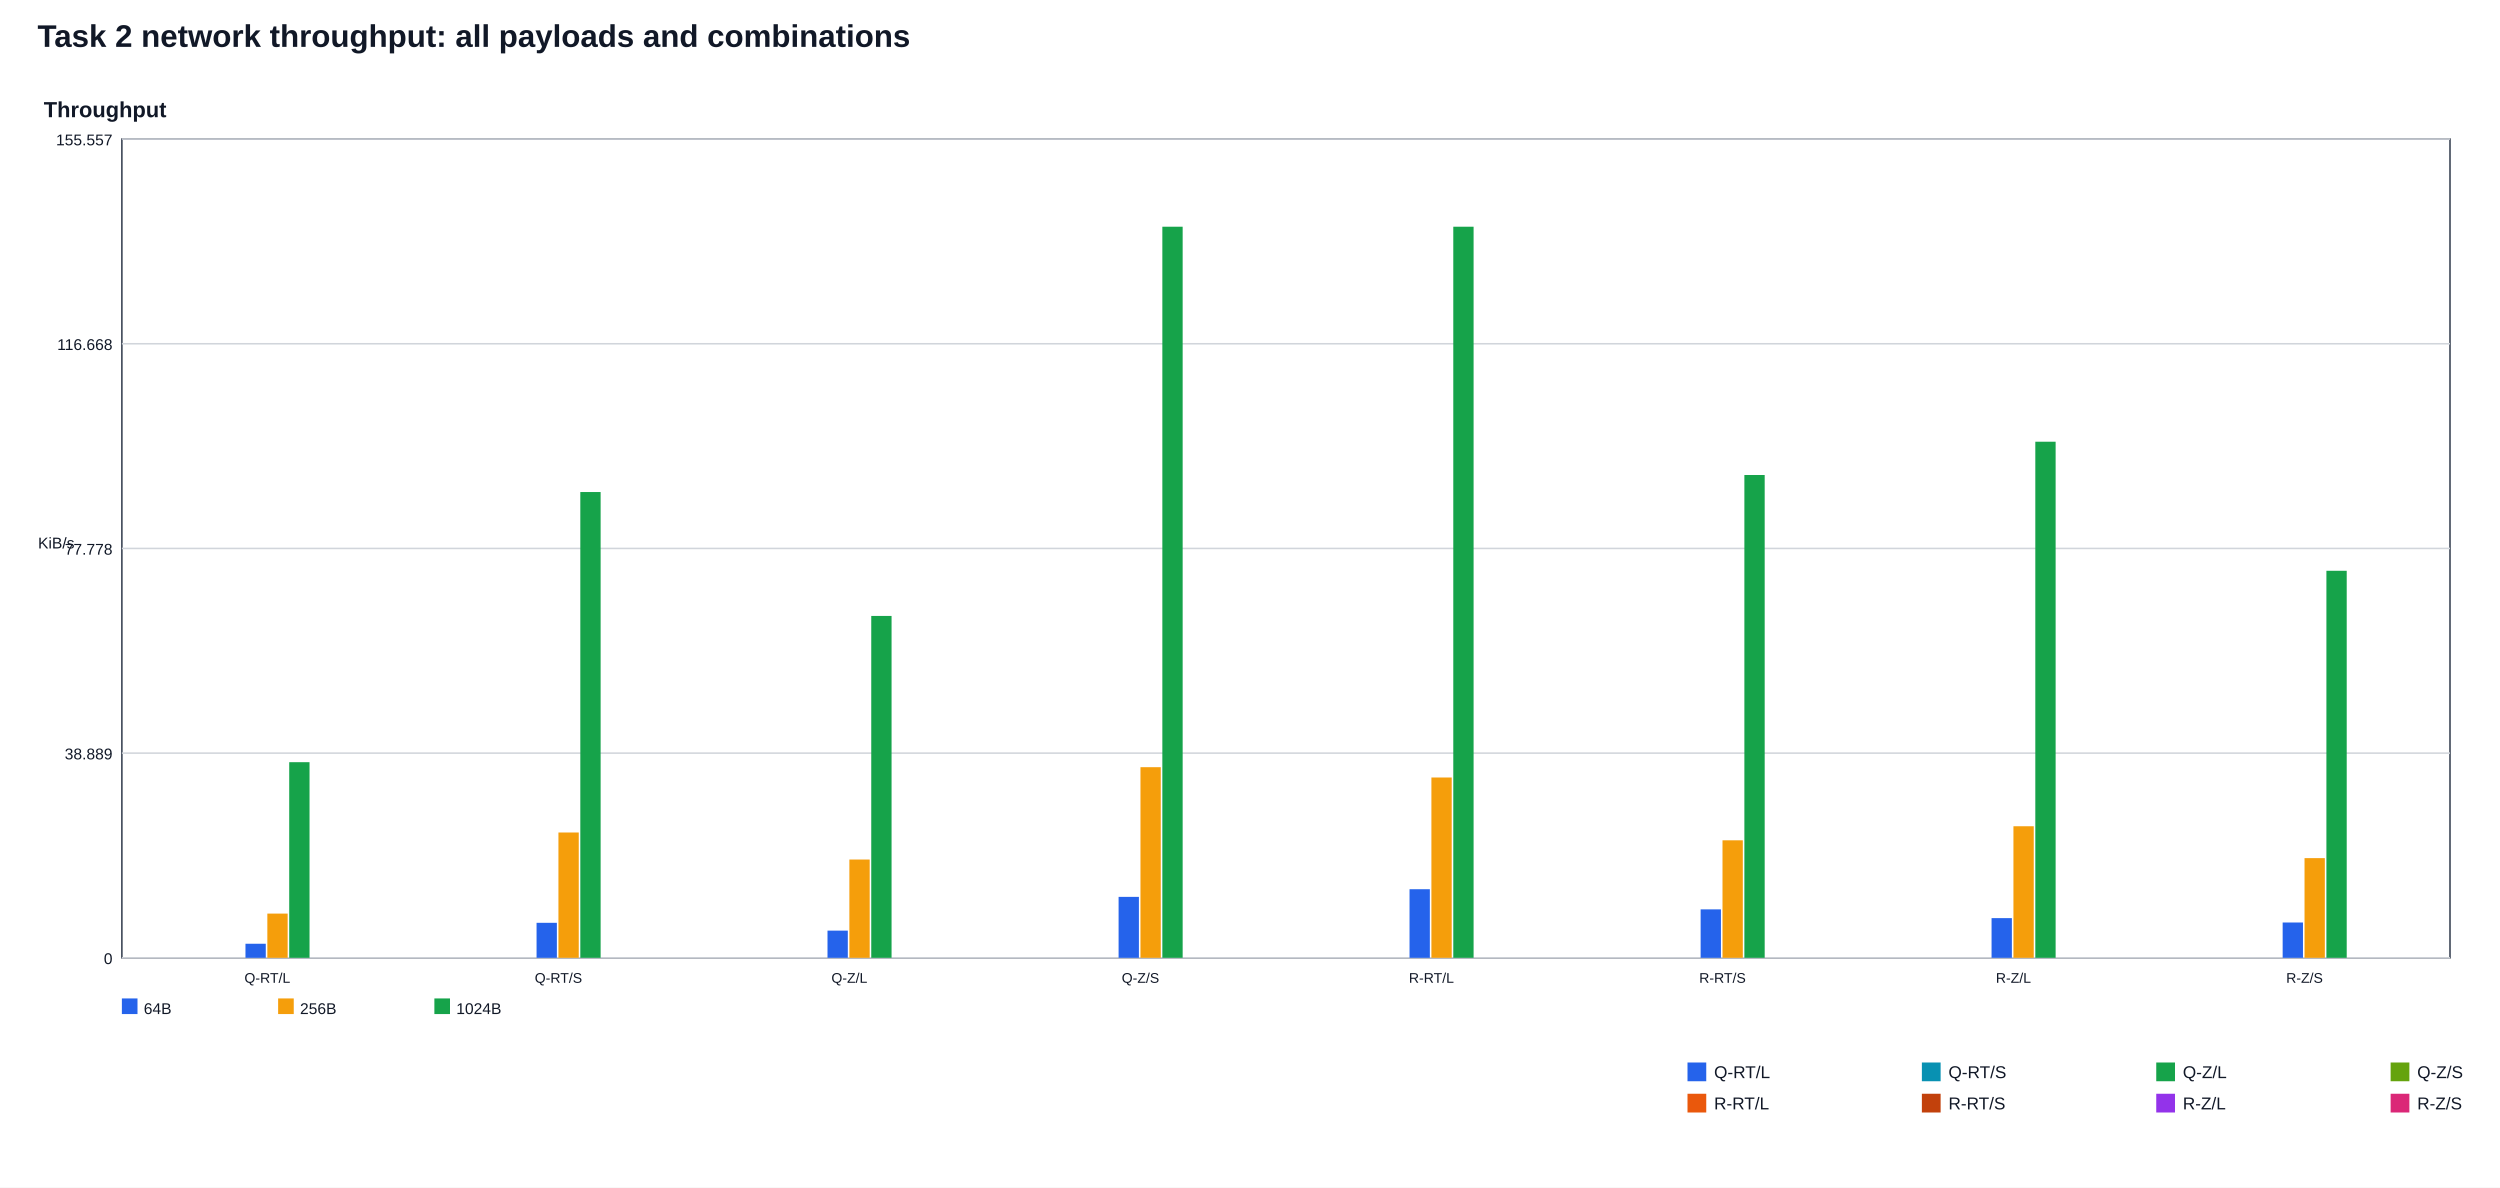
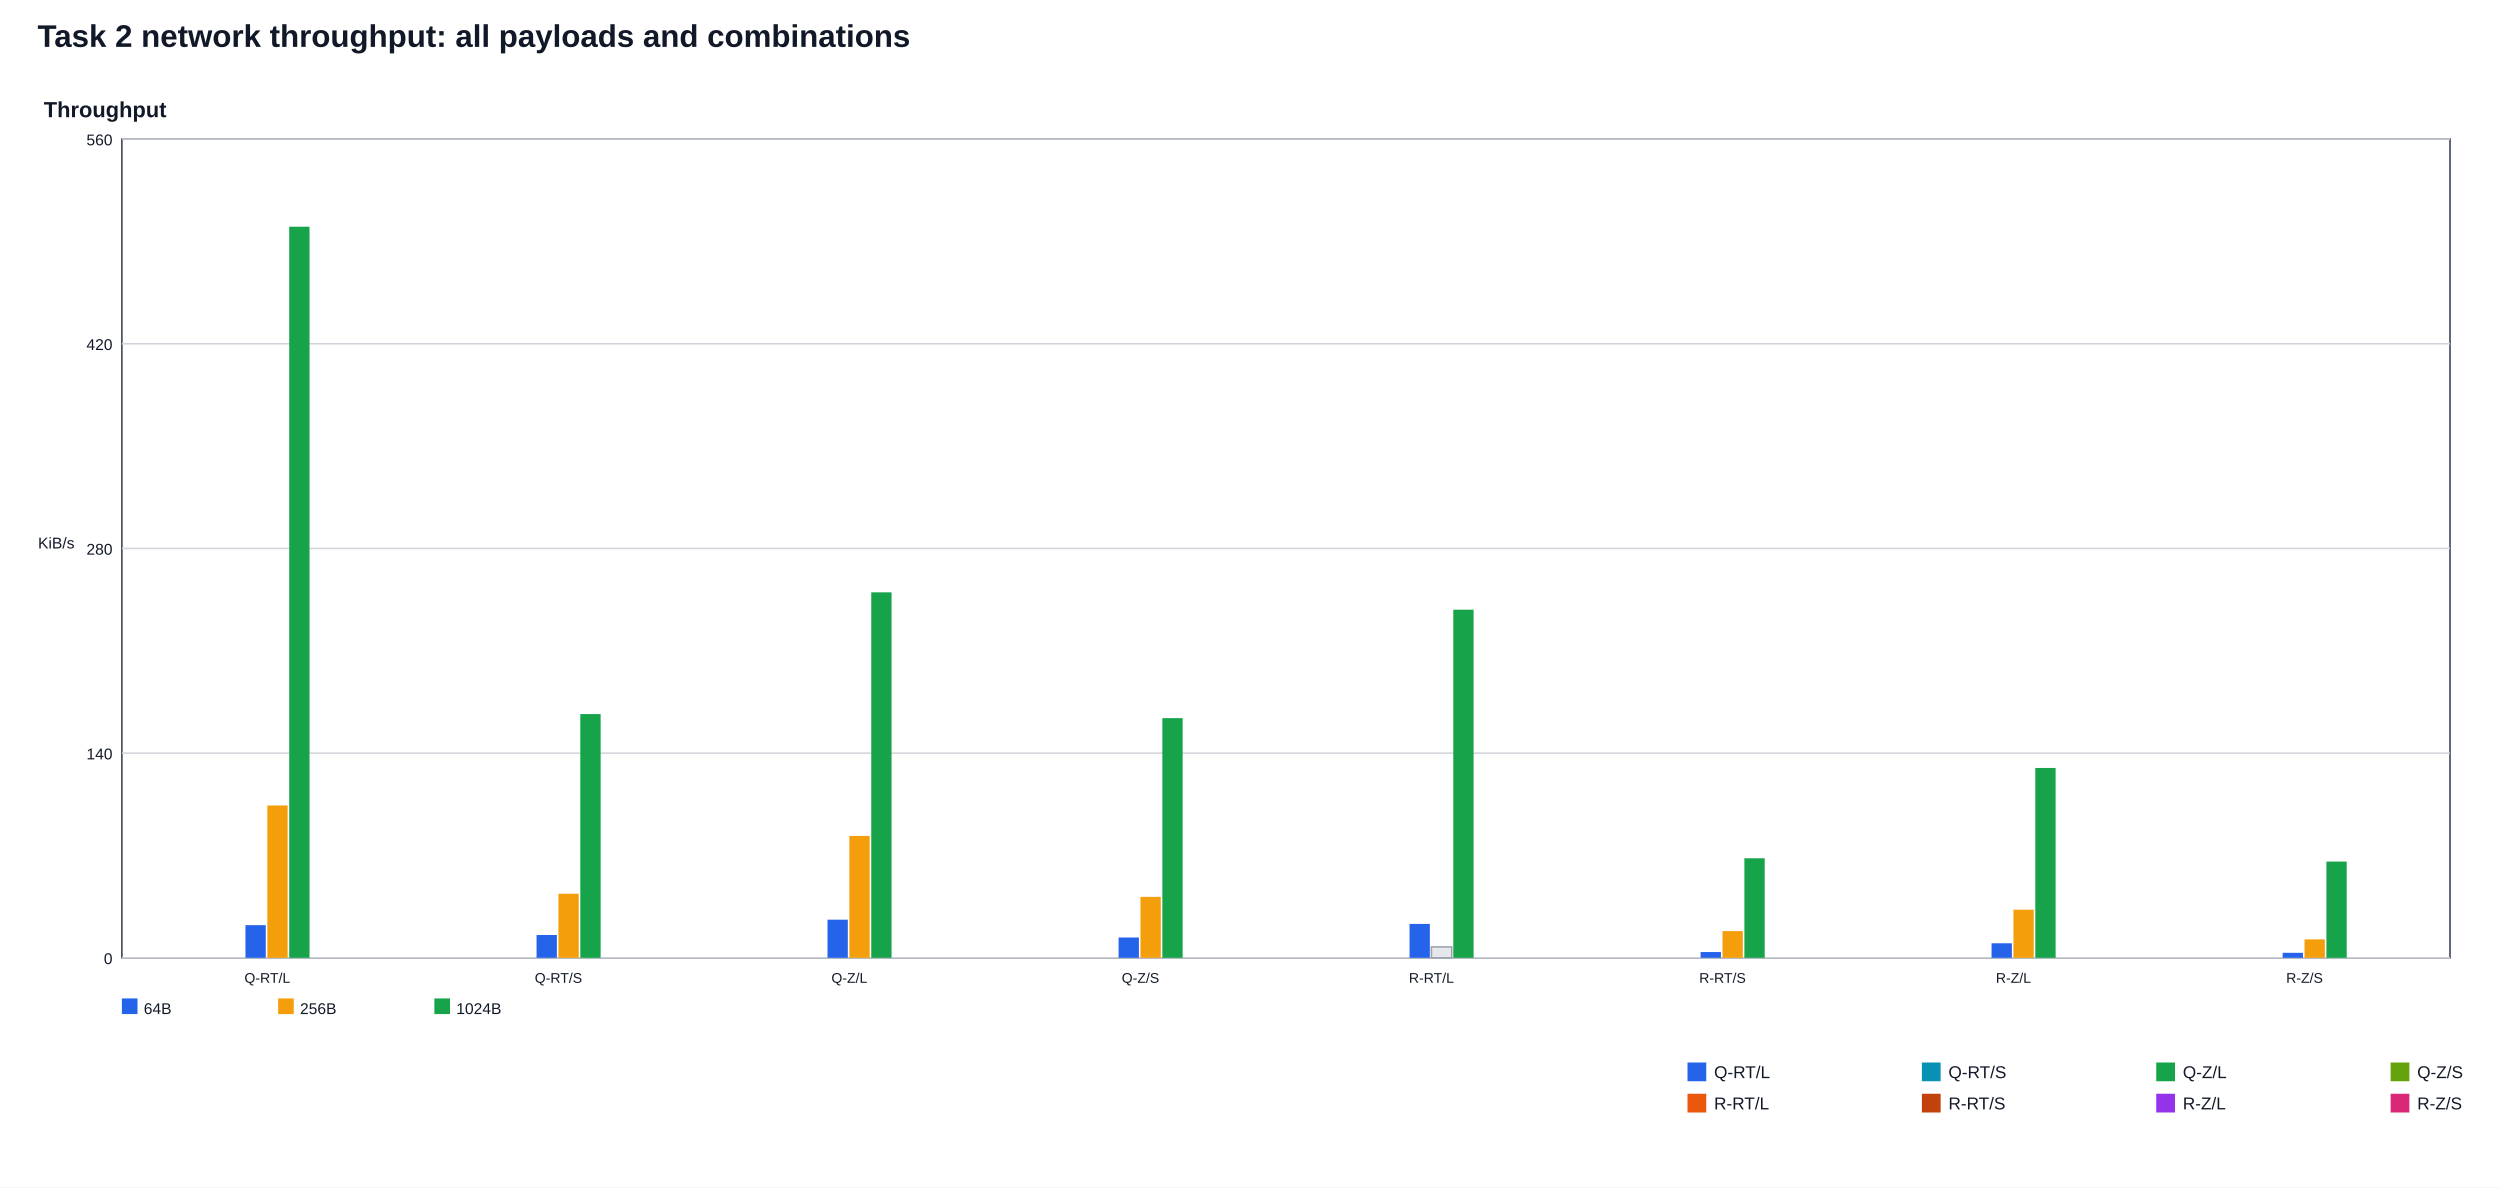
<svg xmlns="http://www.w3.org/2000/svg" width="1600" height="760" viewBox="0 0 1600 760" role="img" aria-label="Task 2 network throughput: all payloads and combinations">
  <rect width="1600" height="760" fill="#ffffff" />
  <style>text{font-family:Arial,sans-serif} .grid{stroke:#d1d5db;stroke-width:1} .frame{fill:none;stroke:#374151;stroke-width:1} .na{fill:#e5e7eb;stroke:#9ca3af;stroke-width:1}</style>
  <text x="24.0" y="30.0" font-size="20px" text-anchor="start" font-weight="bold" fill="#111827">Task 2 network throughput: all payloads and combinations</text>
  <text x="28.0" y="75.0" font-size="14px" text-anchor="start" font-weight="bold" fill="#111827">Throughput</text>
  <rect class="frame" x="78.0" y="89.0" width="1490.0" height="524.0" />
  <line class="grid" x1="78.0" y1="613.0" x2="1568.0" y2="613.0" />
  <text x="72.0" y="617.0" font-size="10px" text-anchor="end" font-weight="normal" fill="#111827">0</text>
  <line class="grid" x1="78.0" y1="482.0" x2="1568.0" y2="482.0" />
-   <text x="72.0" y="486.0" font-size="10px" text-anchor="end" font-weight="normal" fill="#111827">38.889</text>
+   <text x="72.0" y="486.0" font-size="10px" text-anchor="end" font-weight="normal" fill="#111827">140</text>
  <line class="grid" x1="78.0" y1="351.0" x2="1568.0" y2="351.0" />
-   <text x="72.0" y="355.0" font-size="10px" text-anchor="end" font-weight="normal" fill="#111827">77.778</text>
+   <text x="72.0" y="355.0" font-size="10px" text-anchor="end" font-weight="normal" fill="#111827">280</text>
  <line class="grid" x1="78.0" y1="220.0" x2="1568.0" y2="220.0" />
-   <text x="72.0" y="224.0" font-size="10px" text-anchor="end" font-weight="normal" fill="#111827">116.668</text>
+   <text x="72.0" y="224.0" font-size="10px" text-anchor="end" font-weight="normal" fill="#111827">420</text>
  <line class="grid" x1="78.0" y1="89.0" x2="1568.0" y2="89.0" />
-   <text x="72.0" y="93.0" font-size="10px" text-anchor="end" font-weight="normal" fill="#111827">155.557</text>
-   <rect x="157.1" y="604.0" width="13.0" height="9.0" fill="#2563eb" />
-   <rect x="171.1" y="584.7" width="13.0" height="28.3" fill="#f59e0b" />
-   <rect x="185.1" y="487.8" width="13.0" height="125.2" fill="#16a34a" />
+   <text x="72.0" y="93.0" font-size="10px" text-anchor="end" font-weight="normal" fill="#111827">560</text>
+   <rect x="157.1" y="592.1" width="13.0" height="20.9" fill="#2563eb" />
+   <rect x="171.1" y="515.5" width="13.0" height="97.5" fill="#f59e0b" />
+   <rect x="185.1" y="145.1" width="13.0" height="467.9" fill="#16a34a" />
  <text x="171.1" y="629.0" font-size="9px" text-anchor="middle" font-weight="normal" fill="#111827">Q-RT/L</text>
-   <rect x="343.4" y="590.6" width="13.0" height="22.4" fill="#2563eb" />
-   <rect x="357.4" y="532.8" width="13.0" height="80.2" fill="#f59e0b" />
-   <rect x="371.4" y="314.9" width="13.0" height="298.1" fill="#16a34a" />
+   <rect x="343.4" y="598.4" width="13.0" height="14.6" fill="#2563eb" />
+   <rect x="357.4" y="572.0" width="13.0" height="41.0" fill="#f59e0b" />
+   <rect x="371.4" y="457.0" width="13.0" height="156.0" fill="#16a34a" />
  <text x="357.4" y="629.0" font-size="9px" text-anchor="middle" font-weight="normal" fill="#111827">Q-RT/S</text>
-   <rect x="529.6" y="595.6" width="13.0" height="17.4" fill="#2563eb" />
-   <rect x="543.6" y="550.1" width="13.0" height="62.9" fill="#f59e0b" />
-   <rect x="557.6" y="394.2" width="13.0" height="218.8" fill="#16a34a" />
+   <rect x="529.6" y="588.6" width="13.0" height="24.4" fill="#2563eb" />
+   <rect x="543.6" y="535.0" width="13.0" height="78.0" fill="#f59e0b" />
+   <rect x="557.6" y="379.1" width="13.0" height="233.9" fill="#16a34a" />
  <text x="543.6" y="629.0" font-size="9px" text-anchor="middle" font-weight="normal" fill="#111827">Q-Z/L</text>
-   <rect x="715.9" y="574.0" width="13.0" height="39.0" fill="#2563eb" />
-   <rect x="729.9" y="491.0" width="13.0" height="122.0" fill="#f59e0b" />
-   <rect x="743.9" y="145.1" width="13.0" height="467.9" fill="#16a34a" />
+   <rect x="715.9" y="600.0" width="13.0" height="13.0" fill="#2563eb" />
+   <rect x="729.9" y="574.0" width="13.0" height="39.0" fill="#f59e0b" />
+   <rect x="743.9" y="459.6" width="13.0" height="153.4" fill="#16a34a" />
  <text x="729.9" y="629.0" font-size="9px" text-anchor="middle" font-weight="normal" fill="#111827">Q-Z/S</text>
-   <rect x="902.1" y="569.1" width="13.0" height="43.9" fill="#2563eb" />
-   <rect x="916.1" y="497.6" width="13.0" height="115.4" fill="#f59e0b" />
-   <rect x="930.1" y="145.1" width="13.0" height="467.9" fill="#16a34a" />
+   <rect x="902.1" y="591.3" width="13.0" height="21.7" fill="#2563eb" />
+   <rect class="na" x="916.1" y="606.0" width="13.0" height="7" />
+   <rect x="930.1" y="390.2" width="13.0" height="222.8" fill="#16a34a" />
  <text x="916.1" y="629.0" font-size="9px" text-anchor="middle" font-weight="normal" fill="#111827">R-RT/L</text>
-   <rect x="1088.4" y="582.0" width="13.0" height="31.0" fill="#2563eb" />
-   <rect x="1102.4" y="537.8" width="13.0" height="75.2" fill="#f59e0b" />
-   <rect x="1116.4" y="304.0" width="13.0" height="309.0" fill="#16a34a" />
+   <rect x="1088.4" y="609.3" width="13.0" height="3.7" fill="#2563eb" />
+   <rect x="1102.4" y="595.9" width="13.0" height="17.1" fill="#f59e0b" />
+   <rect x="1116.4" y="549.3" width="13.0" height="63.7" fill="#16a34a" />
  <text x="1102.4" y="629.0" font-size="9px" text-anchor="middle" font-weight="normal" fill="#111827">R-RT/S</text>
-   <rect x="1274.6" y="587.6" width="13.0" height="25.4" fill="#2563eb" />
-   <rect x="1288.6" y="528.8" width="13.0" height="84.2" fill="#f59e0b" />
-   <rect x="1302.6" y="282.7" width="13.0" height="330.3" fill="#16a34a" />
+   <rect x="1274.6" y="603.7" width="13.0" height="9.3" fill="#2563eb" />
+   <rect x="1288.6" y="582.2" width="13.0" height="30.8" fill="#f59e0b" />
+   <rect x="1302.6" y="491.5" width="13.0" height="121.5" fill="#16a34a" />
  <text x="1288.6" y="629.0" font-size="9px" text-anchor="middle" font-weight="normal" fill="#111827">R-Z/L</text>
-   <rect x="1460.9" y="590.4" width="13.0" height="22.6" fill="#2563eb" />
-   <rect x="1474.9" y="549.2" width="13.0" height="63.8" fill="#f59e0b" />
-   <rect x="1488.9" y="365.3" width="13.0" height="247.7" fill="#16a34a" />
+   <rect x="1460.9" y="609.8" width="13.0" height="3.2" fill="#2563eb" />
+   <rect x="1474.9" y="601.2" width="13.0" height="11.8" fill="#f59e0b" />
+   <rect x="1488.9" y="551.4" width="13.0" height="61.6" fill="#16a34a" />
  <text x="1474.9" y="629.0" font-size="9px" text-anchor="middle" font-weight="normal" fill="#111827">R-Z/S</text>
  <rect x="78.0" y="639.0" width="10" height="10" fill="#2563eb" />
  <text x="92.0" y="649.0" font-size="10px" text-anchor="start" font-weight="normal" fill="#111827">64B</text>
  <rect x="178.0" y="639.0" width="10" height="10" fill="#f59e0b" />
  <text x="192.0" y="649.0" font-size="10px" text-anchor="start" font-weight="normal" fill="#111827">256B</text>
  <rect x="278.0" y="639.0" width="10" height="10" fill="#16a34a" />
  <text x="292.0" y="649.0" font-size="10px" text-anchor="start" font-weight="normal" fill="#111827">1024B</text>
  <text x="36.0" y="351.0" font-size="10px" text-anchor="middle" font-weight="normal" fill="#111827">KiB/s</text>
  <rect x="1080.0" y="680.0" width="12" height="12" fill="#2563eb" />
  <text x="1097.0" y="690.0" font-size="11px" text-anchor="start" font-weight="normal" fill="#111827">Q-RT/L</text>
  <rect x="1230.0" y="680.0" width="12" height="12" fill="#0891b2" />
  <text x="1247.0" y="690.0" font-size="11px" text-anchor="start" font-weight="normal" fill="#111827">Q-RT/S</text>
  <rect x="1380.0" y="680.0" width="12" height="12" fill="#16a34a" />
  <text x="1397.0" y="690.0" font-size="11px" text-anchor="start" font-weight="normal" fill="#111827">Q-Z/L</text>
  <rect x="1530.0" y="680.0" width="12" height="12" fill="#65a30d" />
  <text x="1547.0" y="690.0" font-size="11px" text-anchor="start" font-weight="normal" fill="#111827">Q-Z/S</text>
  <rect x="1080.0" y="700.0" width="12" height="12" fill="#ea580c" />
  <text x="1097.0" y="710.0" font-size="11px" text-anchor="start" font-weight="normal" fill="#111827">R-RT/L</text>
  <rect x="1230.0" y="700.0" width="12" height="12" fill="#c2410c" />
  <text x="1247.0" y="710.0" font-size="11px" text-anchor="start" font-weight="normal" fill="#111827">R-RT/S</text>
  <rect x="1380.0" y="700.0" width="12" height="12" fill="#9333ea" />
  <text x="1397.0" y="710.0" font-size="11px" text-anchor="start" font-weight="normal" fill="#111827">R-Z/L</text>
  <rect x="1530.0" y="700.0" width="12" height="12" fill="#db2777" />
  <text x="1547.0" y="710.0" font-size="11px" text-anchor="start" font-weight="normal" fill="#111827">R-Z/S</text>
</svg>
